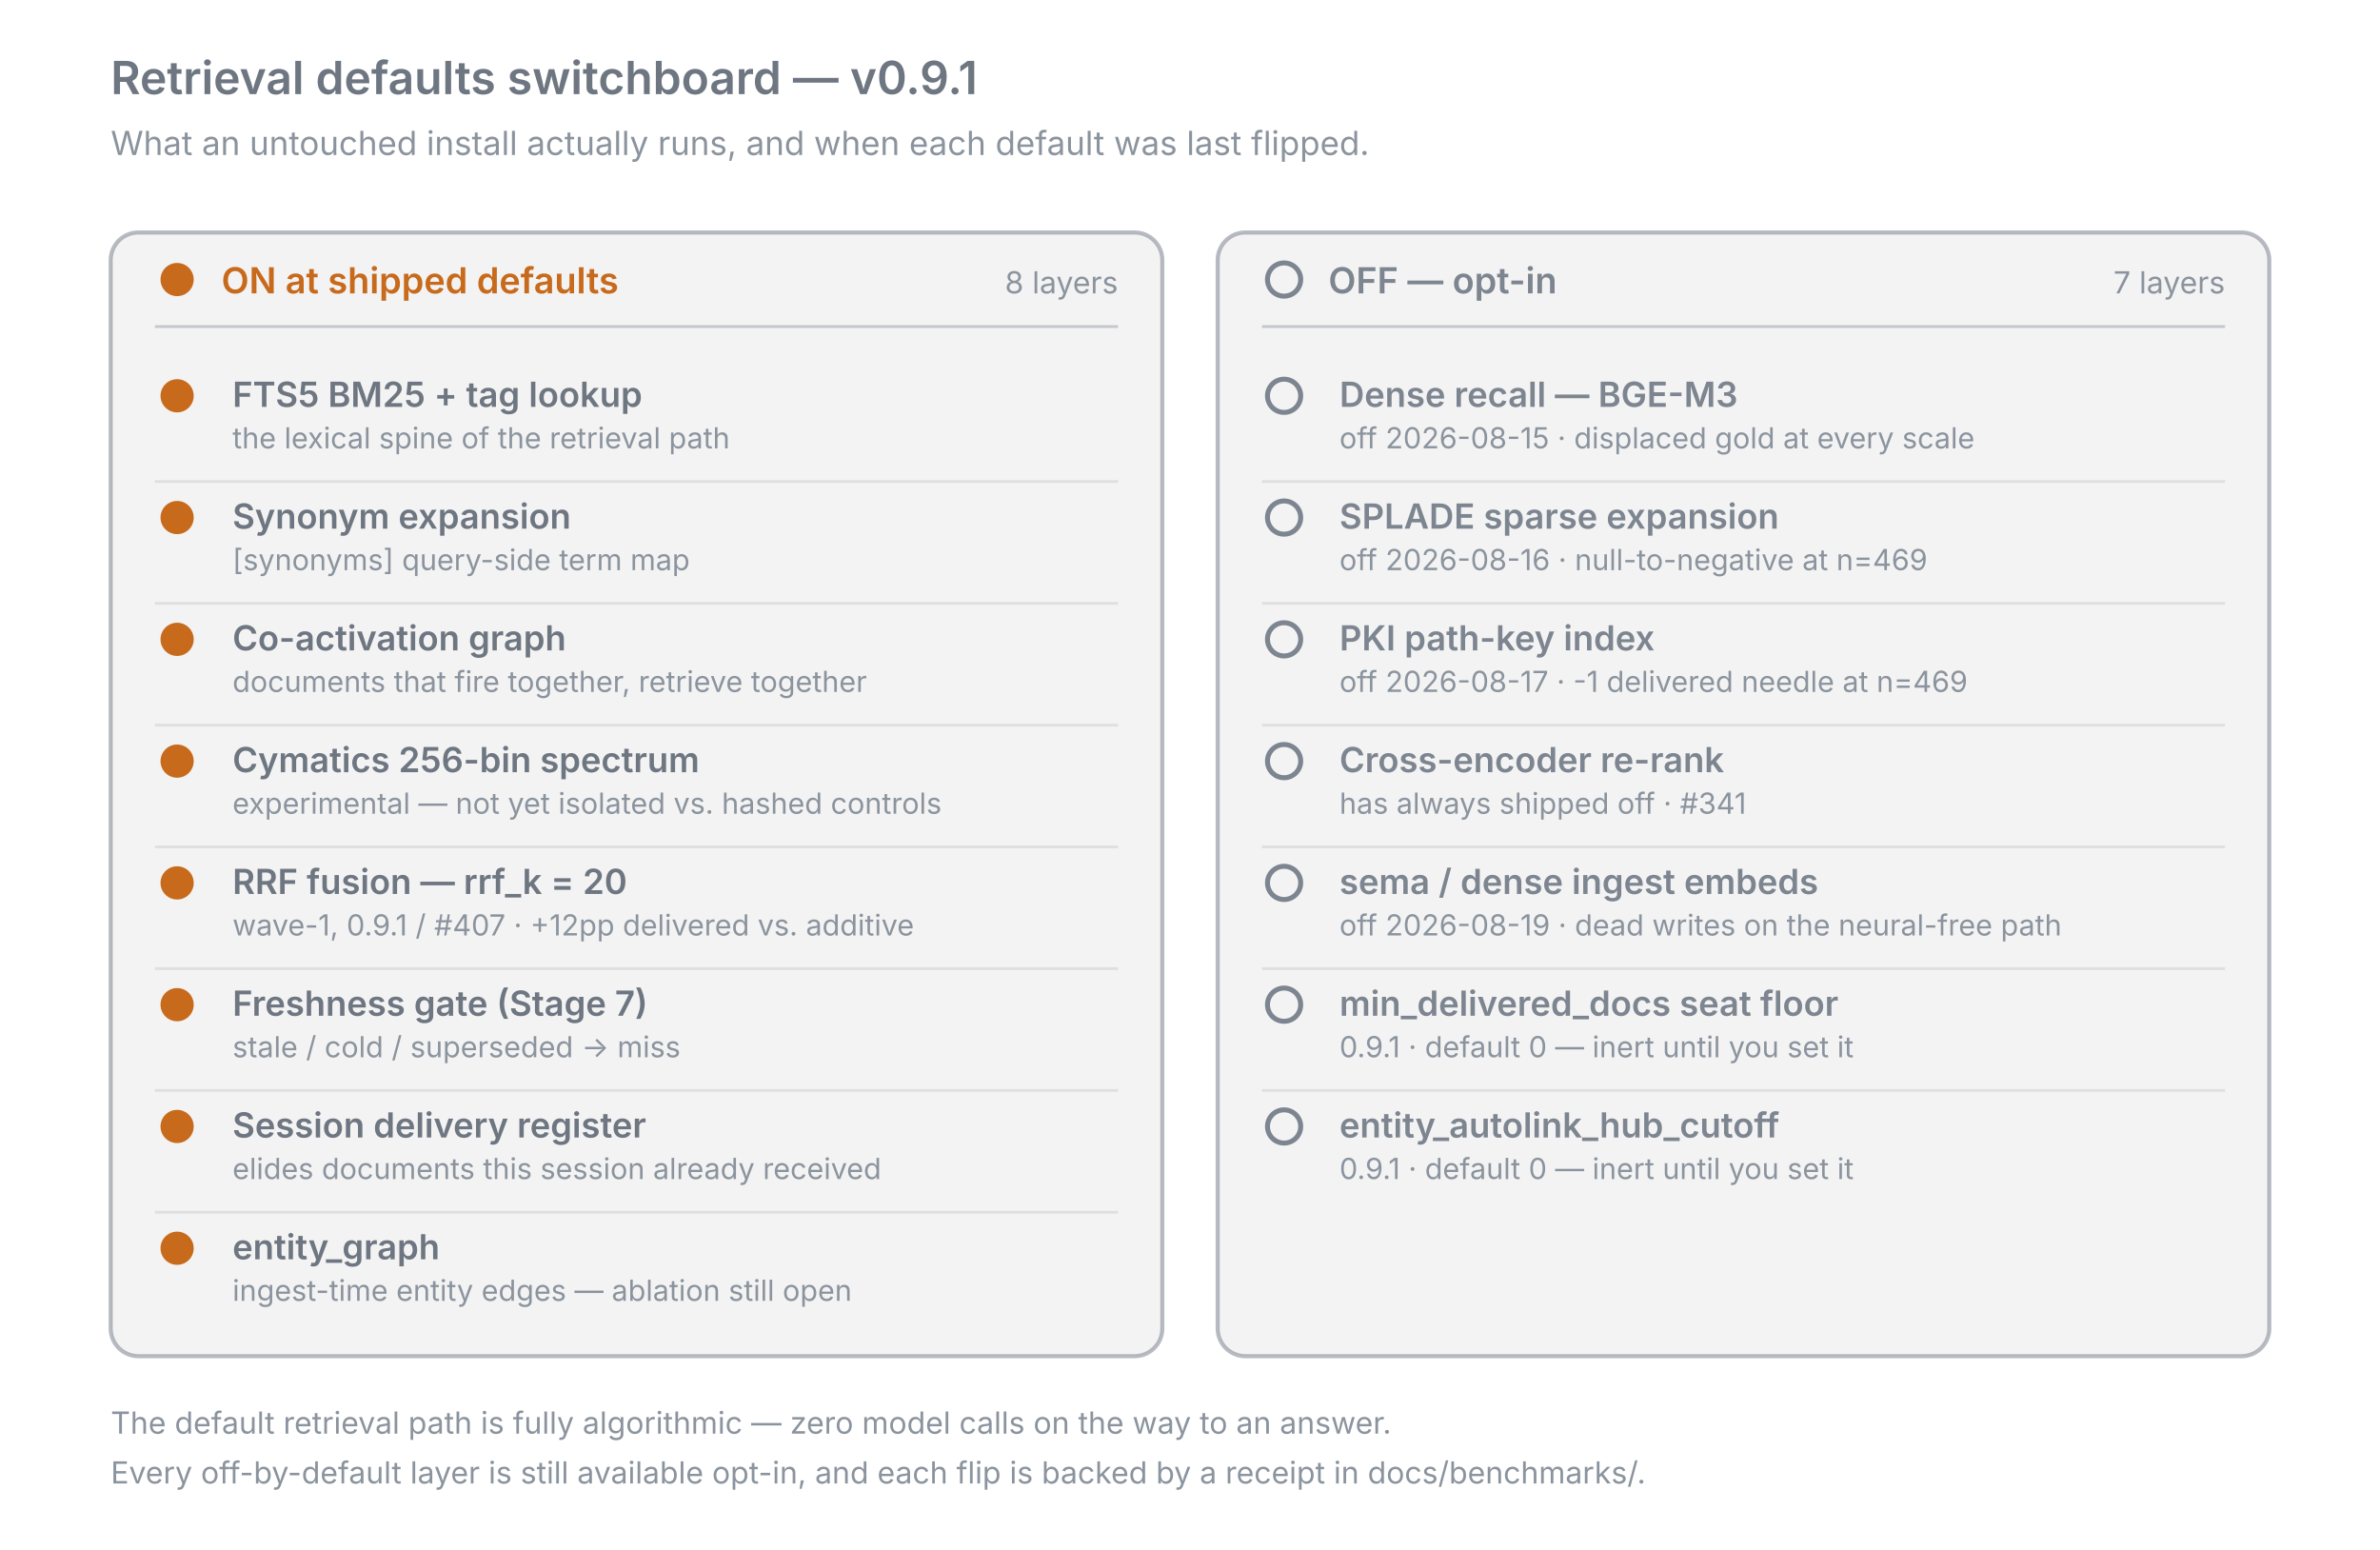
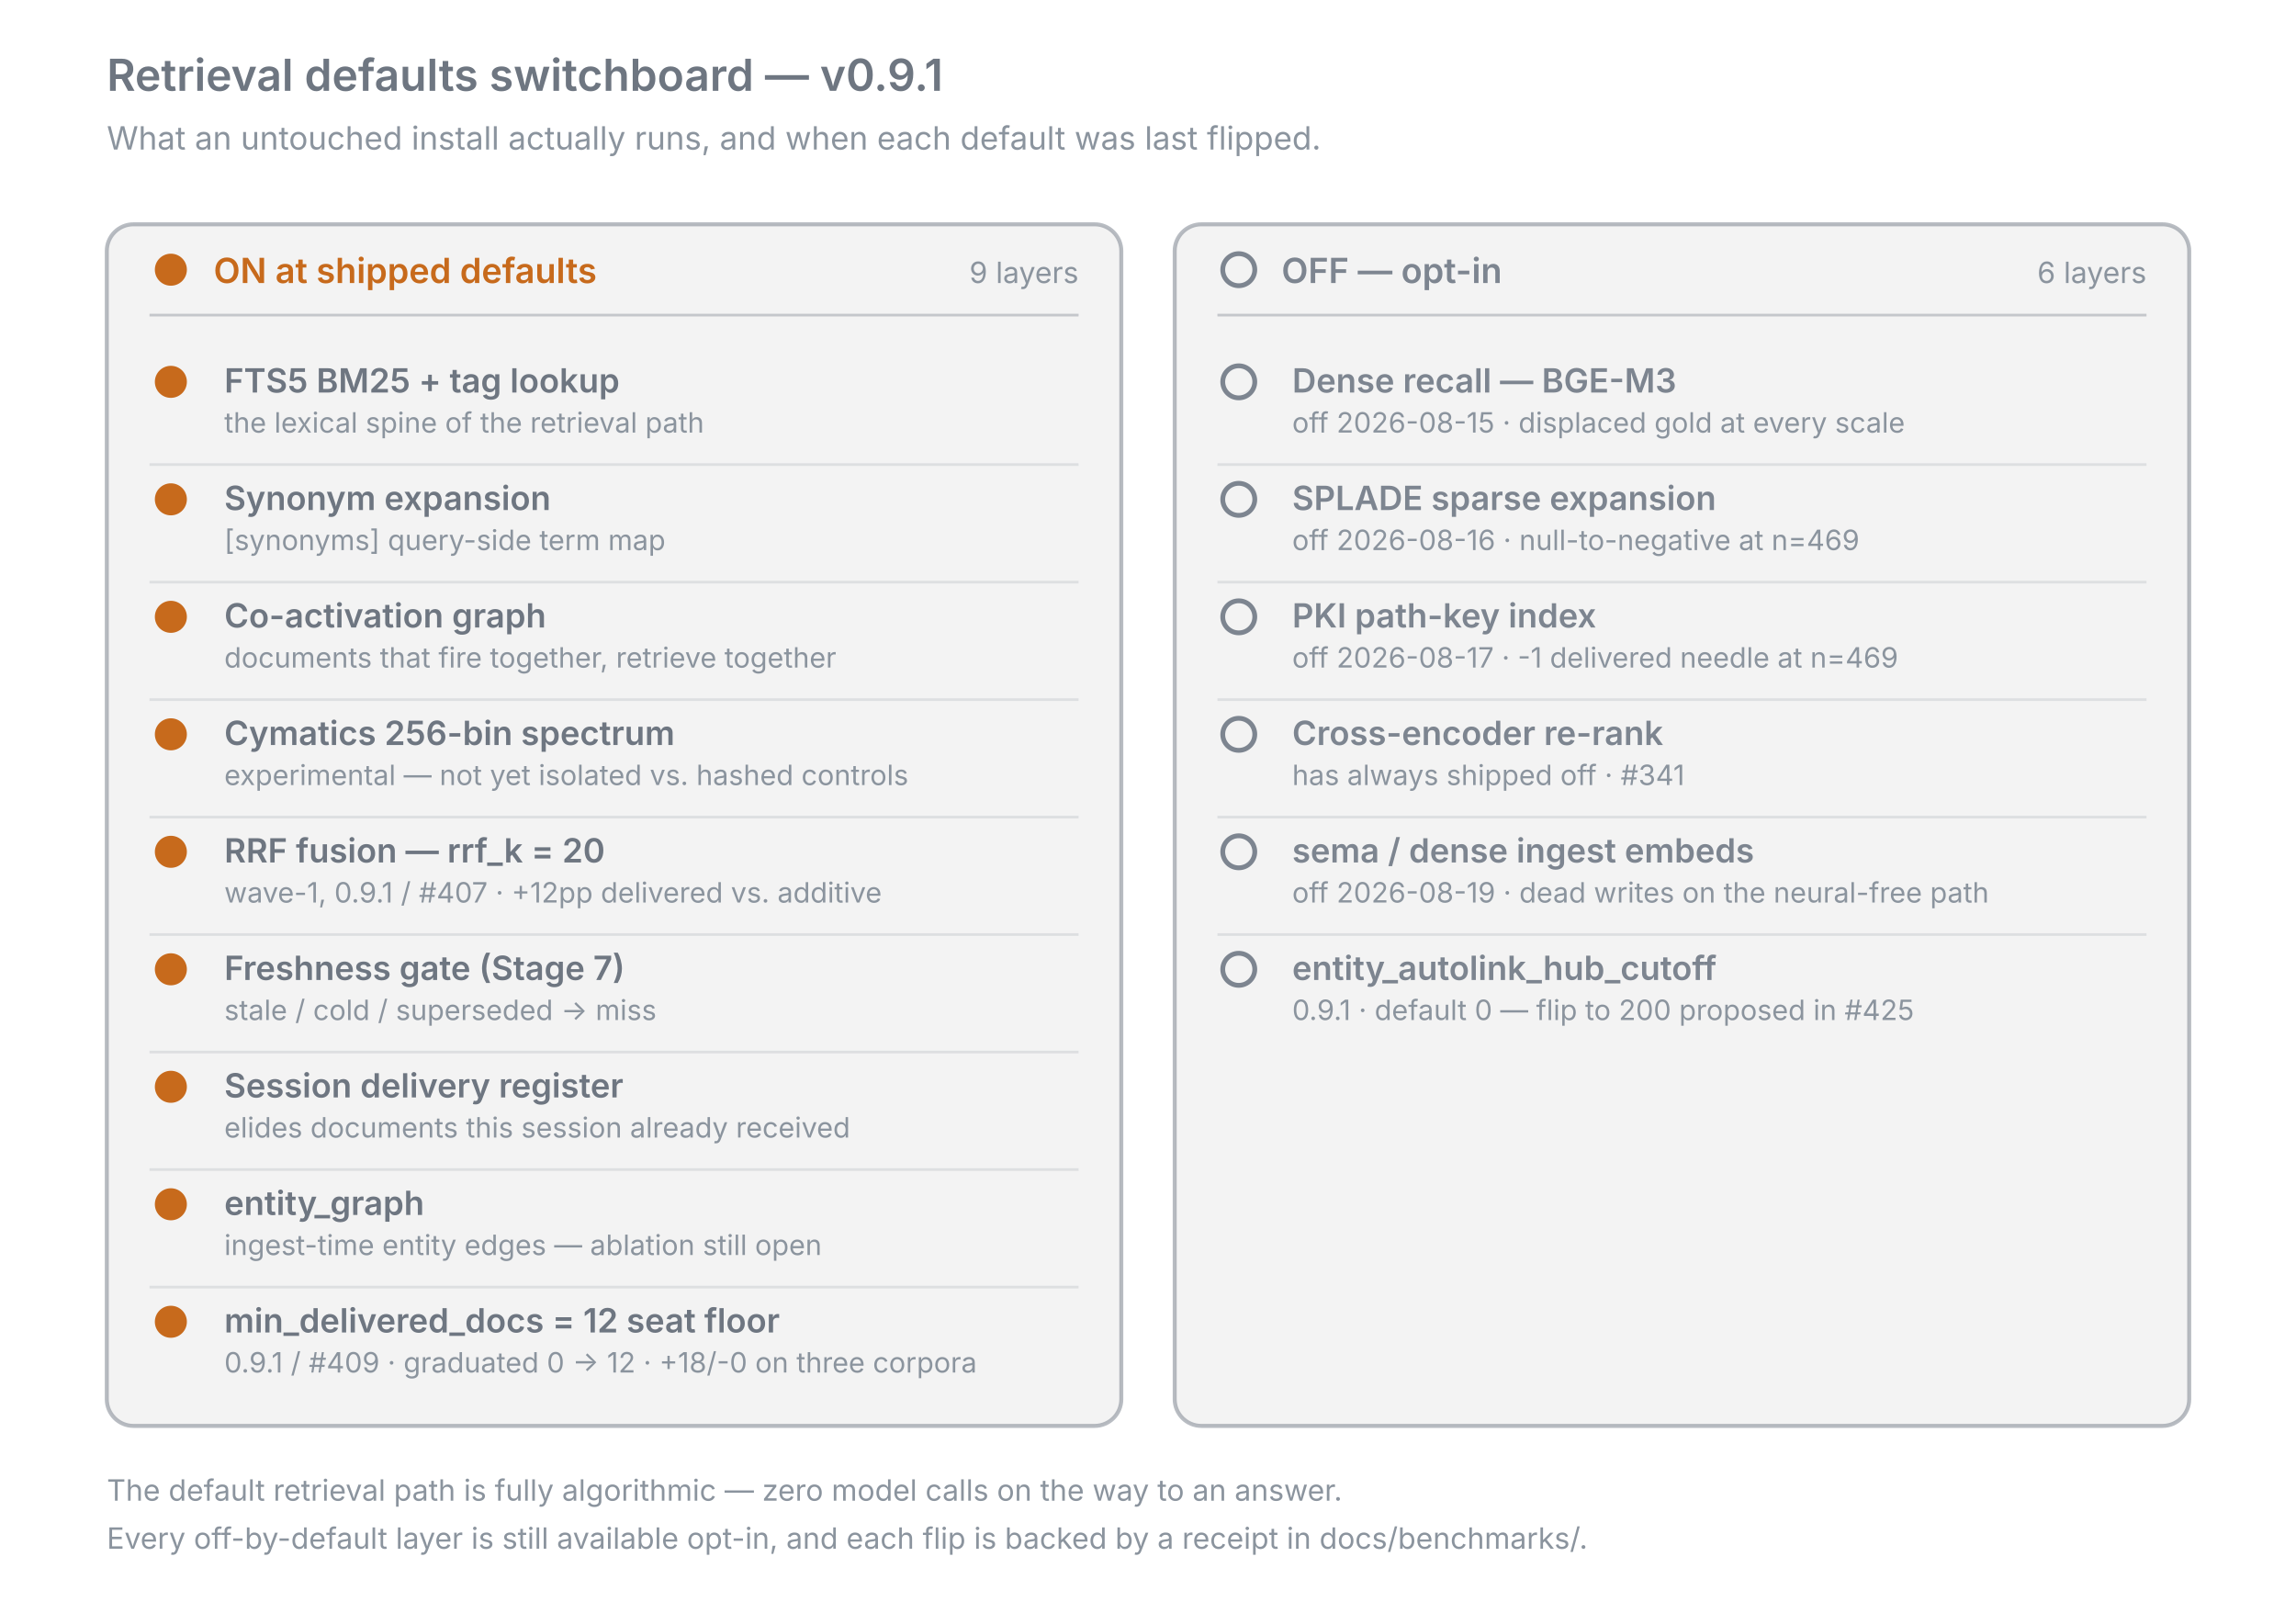
- <svg xmlns="http://www.w3.org/2000/svg" viewBox="0 0 860 560" width="860" height="560" role="img" aria-labelledby="ds-title ds-desc">
+ <svg xmlns="http://www.w3.org/2000/svg" viewBox="0 0 860 604" width="860" height="604" role="img" aria-labelledby="ds-title ds-desc">
  <g font-family="system-ui, -apple-system, 'Segoe UI', sans-serif">
    <text x="40" y="34" font-size="16.5" font-weight="600" fill="#6e7681">Retrieval defaults switchboard — v0.9.1</text>
    <text x="40" y="56" font-size="12" fill="#8b949e">What an untouched install actually runs, and when each default was last flipped.</text>
    <g fill="#888888" fill-opacity="0.10" stroke="#7d8590" stroke-width="1.5" stroke-opacity="0.55">
-       <rect x="40" y="84" width="380" height="406" rx="10" />
-       <rect x="440" y="84" width="380" height="406" rx="10" />
+       <rect x="40" y="84" width="380" height="450" rx="10" />
+       <rect x="440" y="84" width="380" height="450" rx="10" />
    </g>
    <circle cx="64" cy="101" r="6" fill="#c76a1c" />
    <text x="80" y="106" font-size="13" font-weight="600" fill="#c76a1c">ON at shipped defaults</text>
-     <text x="404" y="106" font-size="11" fill="#8b949e" text-anchor="end">8 layers</text>
+     <text x="404" y="106" font-size="11" fill="#8b949e" text-anchor="end">9 layers</text>
    <circle cx="464" cy="101" r="6" fill="none" stroke="#7d8590" stroke-width="1.8" />
    <text x="480" y="106" font-size="13" font-weight="600" fill="#7d8590">OFF — opt-in</text>
-     <text x="804" y="106" font-size="11" fill="#8b949e" text-anchor="end">7 layers</text>
+     <text x="804" y="106" font-size="11" fill="#8b949e" text-anchor="end">6 layers</text>
    <g stroke="#7d8590" stroke-width="1" stroke-opacity="0.4">
      <line x1="56" y1="118" x2="404" y2="118" />
      <line x1="456" y1="118" x2="804" y2="118" />
    </g>
    <g fill="#c76a1c">
      <circle cx="64" cy="143" r="6" />
      <circle cx="64" cy="187" r="6" />
      <circle cx="64" cy="231" r="6" />
      <circle cx="64" cy="275" r="6" />
      <circle cx="64" cy="319" r="6" />
      <circle cx="64" cy="363" r="6" />
      <circle cx="64" cy="407" r="6" />
      <circle cx="64" cy="451" r="6" />
+       <circle cx="64" cy="495" r="6" />
    </g>
    <g font-size="12.5" font-weight="600" fill="#6e7681">
      <text x="84" y="147">FTS5 BM25 + tag lookup</text>
      <text x="84" y="191">Synonym expansion</text>
      <text x="84" y="235">Co-activation graph</text>
      <text x="84" y="279">Cymatics 256-bin spectrum</text>
      <text x="84" y="323">RRF fusion — rrf_k = 20</text>
      <text x="84" y="367">Freshness gate (Stage 7)</text>
      <text x="84" y="411">Session delivery register</text>
      <text x="84" y="455">entity_graph</text>
+       <text x="84" y="499">min_delivered_docs = 12 seat floor</text>
    </g>
    <g font-size="10.5" fill="#8b949e">
      <text x="84" y="162">the lexical spine of the retrieval path</text>
      <text x="84" y="206">[synonyms] query-side term map</text>
      <text x="84" y="250">documents that fire together, retrieve together</text>
      <text x="84" y="294">experimental — not yet isolated vs. hashed controls</text>
      <text x="84" y="338">wave-1, 0.9.1 / #407 · +12pp delivered vs. additive</text>
      <text x="84" y="382">stale / cold / superseded → miss</text>
      <text x="84" y="426">elides documents this session already received</text>
      <text x="84" y="470">ingest-time entity edges — ablation still open</text>
+       <text x="84" y="514">0.9.1 / #409 · graduated 0 → 12 · +18/-0 on three corpora</text>
    </g>
    <g fill="none" stroke="#7d8590" stroke-width="1.8">
      <circle cx="464" cy="143" r="6" />
      <circle cx="464" cy="187" r="6" />
      <circle cx="464" cy="231" r="6" />
      <circle cx="464" cy="275" r="6" />
      <circle cx="464" cy="319" r="6" />
      <circle cx="464" cy="363" r="6" />
-       <circle cx="464" cy="407" r="6" />
    </g>
    <g font-size="12.5" font-weight="600" fill="#7d8590">
      <text x="484" y="147">Dense recall — BGE-M3</text>
      <text x="484" y="191">SPLADE sparse expansion</text>
      <text x="484" y="235">PKI path-key index</text>
      <text x="484" y="279">Cross-encoder re-rank</text>
      <text x="484" y="323">sema / dense ingest embeds</text>
-       <text x="484" y="367">min_delivered_docs seat floor</text>
-       <text x="484" y="411">entity_autolink_hub_cutoff</text>
+       <text x="484" y="367">entity_autolink_hub_cutoff</text>
    </g>
    <g font-size="10.5" fill="#8b949e">
      <text x="484" y="162">off 2026-08-15 · displaced gold at every scale</text>
      <text x="484" y="206">off 2026-08-16 · null-to-negative at n=469</text>
      <text x="484" y="250">off 2026-08-17 · -1 delivered needle at n=469</text>
      <text x="484" y="294">has always shipped off · #341</text>
      <text x="484" y="338">off 2026-08-19 · dead writes on the neural-free path</text>
-       <text x="484" y="382">0.9.1 · default 0 — inert until you set it</text>
-       <text x="484" y="426">0.9.1 · default 0 — inert until you set it</text>
+       <text x="484" y="382">0.9.1 · default 0 — flip to 200 proposed in #425</text>
    </g>
    <g stroke="#7d8590" stroke-width="1" stroke-opacity="0.18">
      <line x1="56" y1="174" x2="404" y2="174" />
      <line x1="56" y1="218" x2="404" y2="218" />
      <line x1="56" y1="262" x2="404" y2="262" />
      <line x1="56" y1="306" x2="404" y2="306" />
      <line x1="56" y1="350" x2="404" y2="350" />
      <line x1="56" y1="394" x2="404" y2="394" />
      <line x1="56" y1="438" x2="404" y2="438" />
+       <line x1="56" y1="482" x2="404" y2="482" />
      <line x1="456" y1="174" x2="804" y2="174" />
      <line x1="456" y1="218" x2="804" y2="218" />
      <line x1="456" y1="262" x2="804" y2="262" />
      <line x1="456" y1="306" x2="804" y2="306" />
      <line x1="456" y1="350" x2="804" y2="350" />
-       <line x1="456" y1="394" x2="804" y2="394" />
    </g>
    <g font-size="11" fill="#8b949e">
-       <text x="40" y="518">The default retrieval path is fully algorithmic — zero model calls on the way to an answer.</text>
-       <text x="40" y="536">Every off-by-default layer is still available opt-in, and each flip is backed by a receipt in docs/benchmarks/.</text>
+       <text x="40" y="562">The default retrieval path is fully algorithmic — zero model calls on the way to an answer.</text>
+       <text x="40" y="580">Every off-by-default layer is still available opt-in, and each flip is backed by a receipt in docs/benchmarks/.</text>
    </g>
  </g>
</svg>
